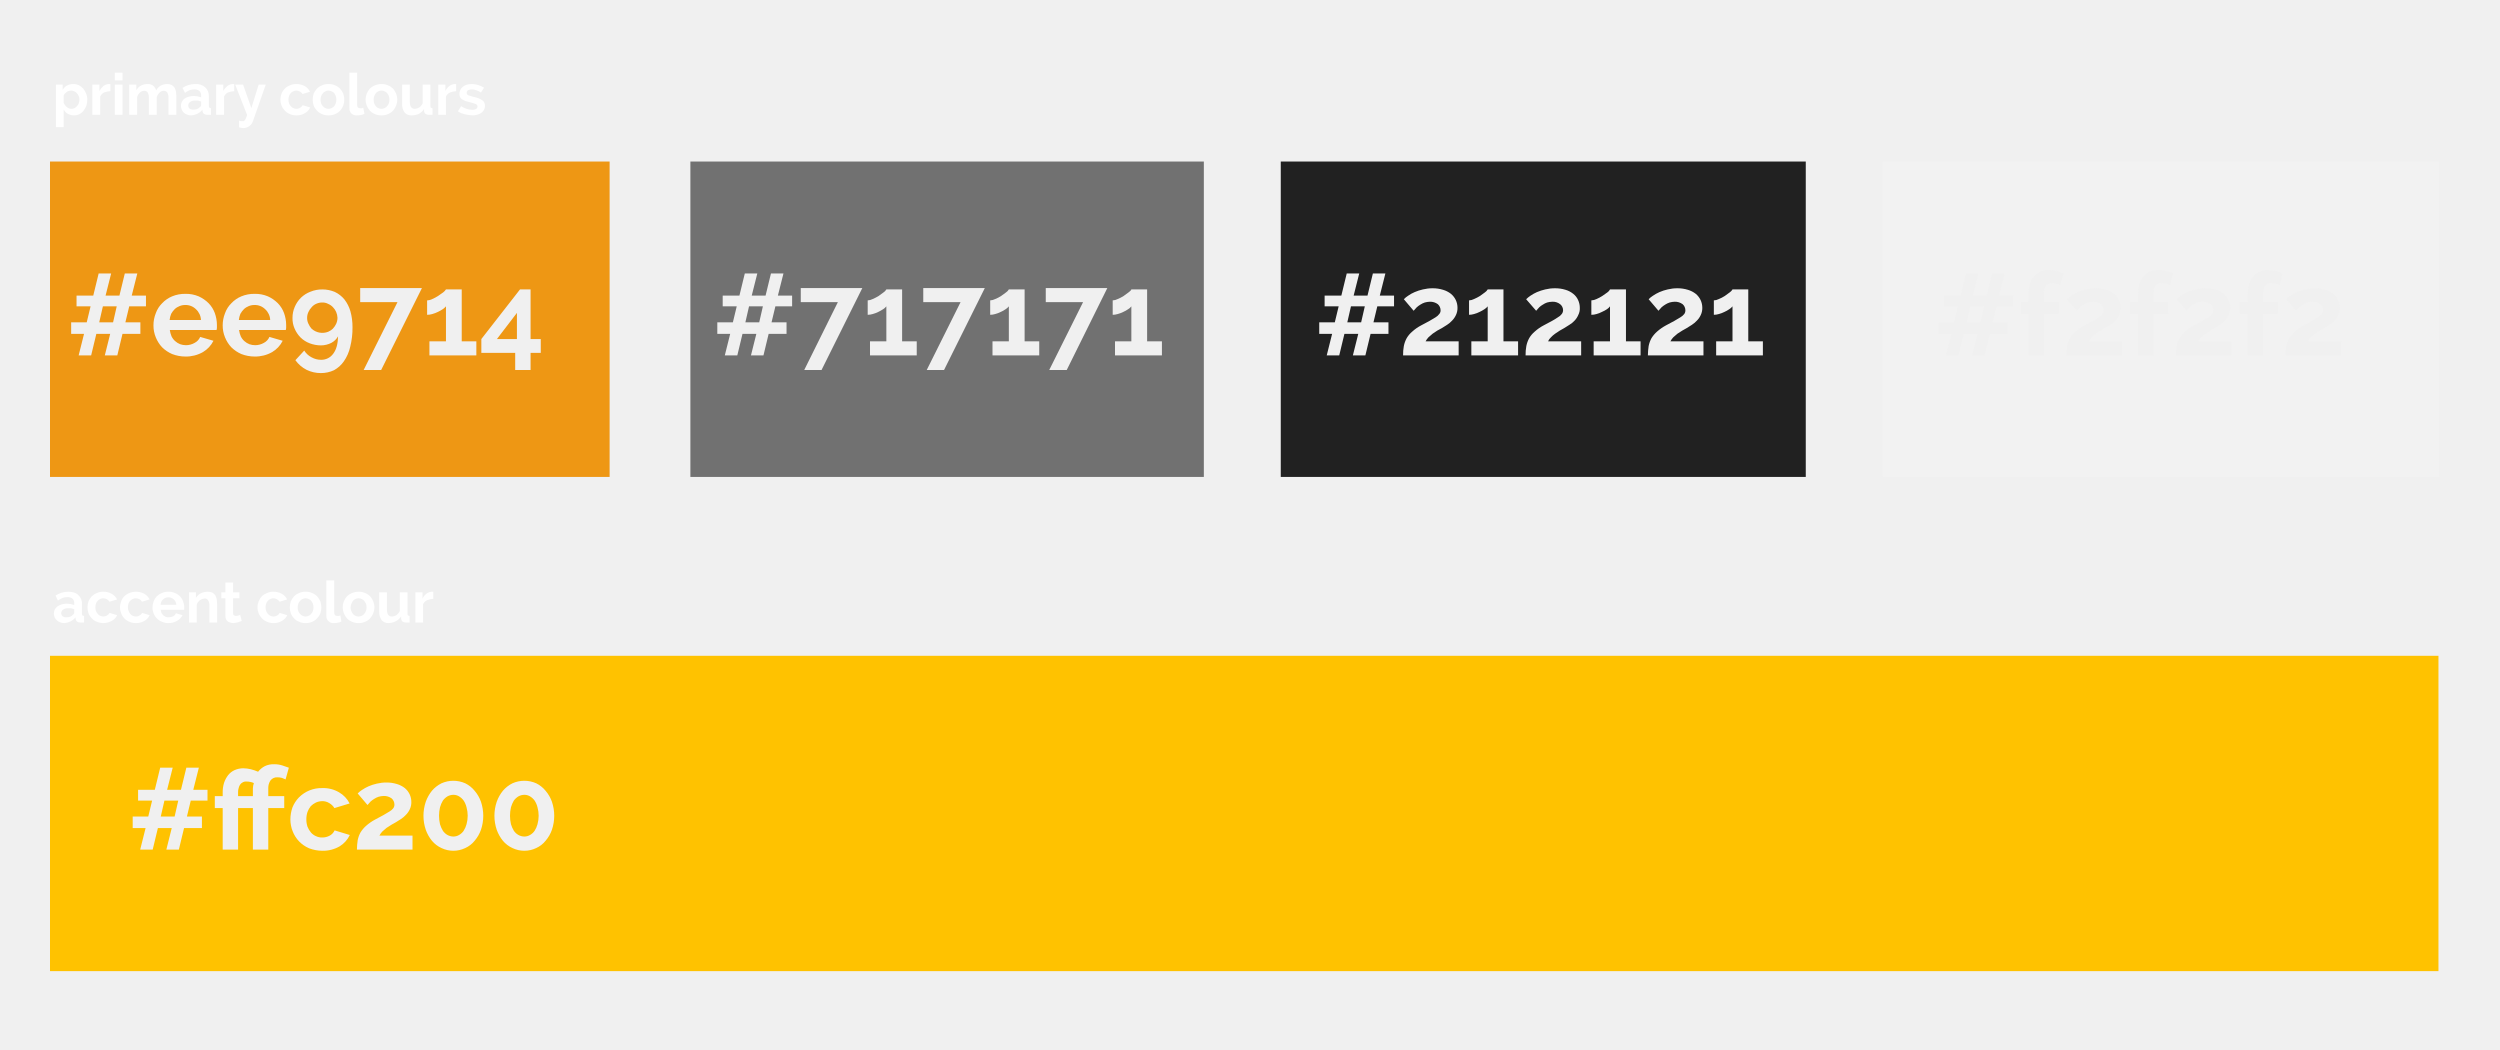
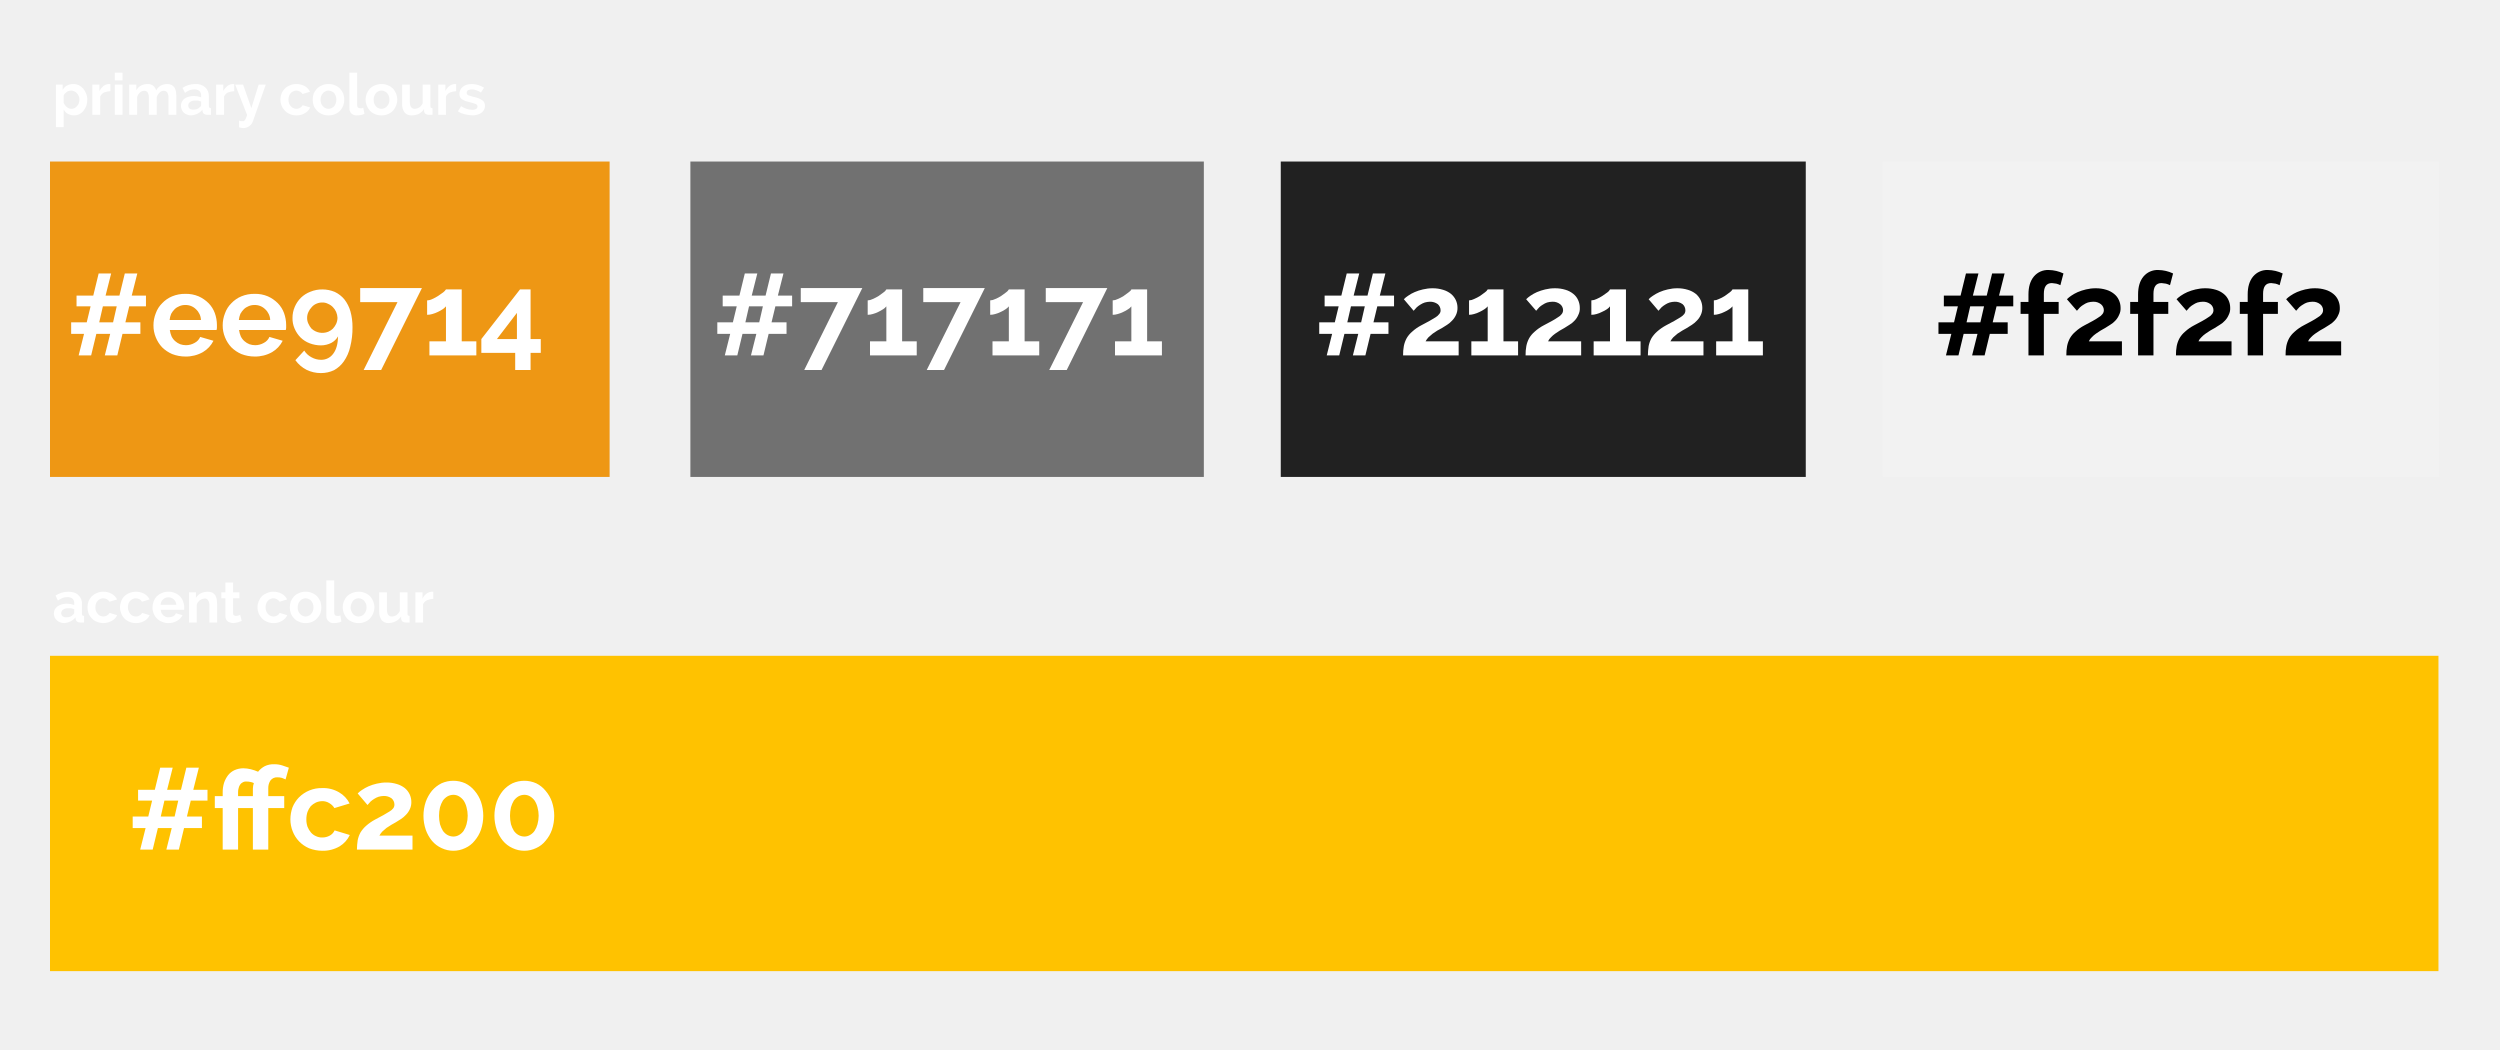
<svg xmlns="http://www.w3.org/2000/svg" id="Layer_1" data-name="Layer 1" width="1300" height="546" viewBox="0 0 1300 546">
+   <rect x="42" y="363" width="292" height="106" fill="#fff" />
+   <rect x="368" y="119" width="249" height="106" fill="#fff" />
+   <rect x="678" y="119" width="249" height="106" fill="#fff" />
+   <rect x="994" y="119" width="249" height="106" />
+   <rect x="36" y="119" width="258" height="106" fill="#fff" />
  <path d="M38.5,60a6.6,6.6,0,0,1-3.2-.8,5.4,5.4,0,0,1-2.2-2.3v9.2h-4V44h3.5v2.7a5.8,5.8,0,0,1,2.2-2.2,6.9,6.9,0,0,1,3.2-.8,7.3,7.3,0,0,1,3,.6,8,8,0,0,1,2.3,1.8,9.3,9.3,0,0,1,1.5,2.6,7.8,7.8,0,0,1,.6,3.1,11.3,11.3,0,0,1-.5,3.2,9.3,9.3,0,0,1-1.5,2.6,6.5,6.5,0,0,1-2.2,1.8A6,6,0,0,1,38.5,60Zm-1.3-3.4a4.2,4.2,0,0,0,1.6-.4,3.5,3.5,0,0,0,1.3-1.1,3.8,3.8,0,0,0,.9-1.5,5.7,5.7,0,0,0,.3-1.8,4.1,4.1,0,0,0-.4-1.9,4.2,4.2,0,0,0-.9-1.4,2.8,2.8,0,0,0-1.4-1,3.3,3.3,0,0,0-1.7-.4l-1.2.2a3,3,0,0,0-1.1.6l-.9.8a2.4,2.4,0,0,0-.6,1.1v3.6a5.5,5.5,0,0,0,1.7,2.3A3.6,3.6,0,0,0,37.2,56.6Z" fill="#fff" />
  <path d="M57.4,47.4a11.4,11.4,0,0,0-3.3.7,4.5,4.5,0,0,0-2,2.1v9.5H48V44h3.7v3.3a9.2,9.2,0,0,1,2.1-2.6,5,5,0,0,1,2.8-1h.8Z" fill="#fff" />
  <path d="M59.7,41.8v-4h4v4Zm0,17.9V44h4V59.7Z" fill="#fff" />
  <path d="M91.7,59.7H87.6V50.9a5.1,5.1,0,0,0-.6-2.8,2.3,2.3,0,0,0-1.8-.9,3.3,3.3,0,0,0-2.2.9,6.1,6.1,0,0,0-1.5,2.4v9.2H77.4V50.9a5.1,5.1,0,0,0-.6-2.8,2,2,0,0,0-1.8-.9,3.3,3.3,0,0,0-2.2.9,4.9,4.9,0,0,0-1.5,2.4v9.2H67.2V44h3.7v2.9a6.2,6.2,0,0,1,2.4-2.4,7.4,7.4,0,0,1,3.4-.8,4.3,4.3,0,0,1,3.1,1A4.9,4.9,0,0,1,81.2,47a6.4,6.4,0,0,1,2.4-2.5,7.4,7.4,0,0,1,3.4-.8,5.2,5.2,0,0,1,2.3.5,6.7,6.7,0,0,1,1.5,1.4,11.8,11.8,0,0,1,.7,2,17.9,17.9,0,0,1,.2,2.3Z" fill="#fff" />
  <path d="M99.4,60a5.2,5.2,0,0,1-2.1-.4,4.8,4.8,0,0,1-1.7-1A4.2,4.2,0,0,1,94.5,57a4.5,4.5,0,0,1-.4-2,4.1,4.1,0,0,1,.5-2.1,4.8,4.8,0,0,1,1.3-1.6,9,9,0,0,1,2.2-1,11,11,0,0,1,2.7-.4l2,.2,1.8.5v-.9a3.2,3.2,0,0,0-.9-2.4,4,4,0,0,0-2.6-.8,6.9,6.9,0,0,0-2.5.4,10,10,0,0,0-2.4,1.4l-1.3-2.6a11.9,11.9,0,0,1,6.6-2,7.1,7.1,0,0,1,5.2,1.7,5.9,5.9,0,0,1,1.9,4.8v4.9a1.2,1.2,0,0,0,.3.9l.8.3v3.4h-1.9a3,3,0,0,1-1.8-.5,2.3,2.3,0,0,1-.7-1.4v-.8a7.5,7.5,0,0,1-2.6,2.1A8.3,8.3,0,0,1,99.4,60Zm1.2-3a6.3,6.3,0,0,0,1.9-.3,3.9,3.9,0,0,0,1.4-1,1.3,1.3,0,0,0,.7-1.1V52.8l-1.6-.5h-1.6a3.9,3.9,0,0,0-2.5.7,2.1,2.1,0,0,0-1,1.8,2.2,2.2,0,0,0,.7,1.7A3.4,3.4,0,0,0,100.6,57Z" fill="#fff" />
  <path d="M121.8,47.4a11.4,11.4,0,0,0-3.3.7,4.5,4.5,0,0,0-2,2.1v9.5h-4.1V44h3.7v3.3a8,8,0,0,1,2.2-2.6,4.5,4.5,0,0,1,2.7-1h.8Z" fill="#fff" />
  <path d="M124.3,62.7l1,.3h1.4l.6-.5.6-1a16.2,16.2,0,0,0,.6-1.7L122.3,44h4.1l4.3,12.2L134.5,44h3.7l-6.6,18.8a5.3,5.3,0,0,1-5.2,3.8,7.8,7.8,0,0,1-2.1-.4Z" fill="#fff" />
  <path d="M145.8,51.8a8.1,8.1,0,0,1,.6-3.1,7.3,7.3,0,0,1,1.7-2.6,6.9,6.9,0,0,1,2.6-1.7,7.4,7.4,0,0,1,3.4-.7,8.7,8.7,0,0,1,4.4,1.1,6.9,6.9,0,0,1,2.7,2.9l-3.9,1.2a2.9,2.9,0,0,0-1.4-1.3,3.5,3.5,0,0,0-1.8-.5,2.9,2.9,0,0,0-1.6.4,3,3,0,0,0-1.3.9,3.8,3.8,0,0,0-.9,1.5,5.8,5.8,0,0,0-.3,1.9,5.4,5.4,0,0,0,.3,1.9,3.8,3.8,0,0,0,.9,1.5,3.1,3.1,0,0,0,1.3,1,4.2,4.2,0,0,0,1.6.4,3.6,3.6,0,0,0,2-.6,3.3,3.3,0,0,0,1.3-1.3l3.9,1.2a6.3,6.3,0,0,1-2.7,2.9,7.9,7.9,0,0,1-4.5,1.2,7.7,7.7,0,0,1-3.4-.7,6.8,6.8,0,0,1-2.6-1.8,7.8,7.8,0,0,1-1.7-2.6A8.1,8.1,0,0,1,145.8,51.8Z" fill="#fff" />
  <path d="M170.8,60a7.4,7.4,0,0,1-3.4-.7,6.8,6.8,0,0,1-2.6-1.8,7.8,7.8,0,0,1-1.7-2.6,9.9,9.9,0,0,1-.5-3,11.3,11.3,0,0,1,.5-3.2,10.6,10.6,0,0,1,1.7-2.6,7.8,7.8,0,0,1,2.6-1.7,7.4,7.4,0,0,1,3.4-.7,7.8,7.8,0,0,1,3.5.7,7.4,7.4,0,0,1,2.5,1.7,8.3,8.3,0,0,1,1.7,2.6,8.6,8.6,0,0,1,.5,3.2,7.9,7.9,0,0,1-2.1,5.6,6.8,6.8,0,0,1-2.6,1.8A7.8,7.8,0,0,1,170.8,60Zm-4.1-8.1a5.8,5.8,0,0,0,.3,1.9,4.2,4.2,0,0,0,.9,1.4,3.1,3.1,0,0,0,1.3,1,3.4,3.4,0,0,0,3.2,0,3.3,3.3,0,0,0,1.4-1,5.3,5.3,0,0,0,.8-1.5,5.4,5.4,0,0,0,.3-1.9,5.8,5.8,0,0,0-.3-1.9,10.9,10.9,0,0,0-.8-1.5,4.2,4.2,0,0,0-1.4-.9,3.4,3.4,0,0,0-3.2,0,3.1,3.1,0,0,0-1.3,1A3.8,3.8,0,0,0,167,50,5.4,5.4,0,0,0,166.7,51.9Z" fill="#fff" />
  <path d="M181.7,37.8h4V54.5c0,1.2.5,1.8,1.6,1.8h.8l.8-.3.6,3.2a6,6,0,0,1-1.9.6,7.5,7.5,0,0,1-2,.2,3.9,3.9,0,0,1-2.9-1,3.7,3.7,0,0,1-1-2.8Z" fill="#fff" />
  <path d="M198.4,60a7.8,7.8,0,0,1-3.5-.7,6.8,6.8,0,0,1-2.6-1.8,8.7,8.7,0,0,1-2.2-5.6,8.7,8.7,0,0,1,.6-3.2,10.1,10.1,0,0,1,1.6-2.6,8.8,8.8,0,0,1,6.1-2.4,7.7,7.7,0,0,1,3.4.7,7.8,7.8,0,0,1,2.6,1.7,10.1,10.1,0,0,1,1.6,2.6,8.7,8.7,0,0,1,.6,3.2,8.7,8.7,0,0,1-2.2,5.6,6.8,6.8,0,0,1-2.6,1.8A7.7,7.7,0,0,1,198.4,60Zm-4.1-8.1a5.8,5.8,0,0,0,.3,1.9,6.4,6.4,0,0,0,.8,1.4,3.1,3.1,0,0,0,1.3,1,3.6,3.6,0,0,0,3.3,0,3.1,3.1,0,0,0,1.3-1,3.8,3.8,0,0,0,.9-1.5,5.4,5.4,0,0,0,.3-1.9,5.8,5.8,0,0,0-.3-1.9,6,6,0,0,0-.9-1.5,3.8,3.8,0,0,0-1.3-.9,3.2,3.2,0,0,0-1.6-.4,3.3,3.3,0,0,0-1.7.4,3.1,3.1,0,0,0-1.3,1,5.3,5.3,0,0,0-.8,1.5A5.4,5.4,0,0,0,194.3,51.9Z" fill="#fff" />
  <path d="M214,60a4.4,4.4,0,0,1-3.7-1.6,7.4,7.4,0,0,1-1.2-4.6V44h4v8.9c0,2.5.9,3.7,2.6,3.7a4.8,4.8,0,0,0,2.3-.7,5.8,5.8,0,0,0,1.8-2.2V44h4V55.1a2,2,0,0,0,.2.9l.9.3v3.4h-2a3.1,3.1,0,0,1-1.7-.5,2.1,2.1,0,0,1-.7-1.4V56.7a7.2,7.2,0,0,1-2.7,2.5A8.7,8.7,0,0,1,214,60Z" fill="#fff" />
  <path d="M237.2,47.4a10.1,10.1,0,0,0-3.2.7,4.3,4.3,0,0,0-2.1,2.1v9.5h-4V44h3.7v3.3a6.7,6.7,0,0,1,2.1-2.6,5,5,0,0,1,2.7-1h.8Z" fill="#fff" />
  <path d="M245.6,60l-1.9-.2-2.1-.4-1.9-.6-1.6-.9,1.7-2.7a10.5,10.5,0,0,0,5.8,1.9,3.4,3.4,0,0,0,1.9-.4,1.6,1.6,0,0,0,.8-1.3,1.4,1.4,0,0,0-.9-1.3,20.9,20.9,0,0,0-2.9-.9l-2.6-.7-1.7-.9a2.8,2.8,0,0,1-1-1.2,3.3,3.3,0,0,1-.3-1.5,4.7,4.7,0,0,1,1.8-3.8,7,7,0,0,1,2.1-1.1,10.9,10.9,0,0,1,5.8.2,12.3,12.3,0,0,1,3.1,1.4l-1.6,2.5a9.3,9.3,0,0,0-2.5-1.2,6.7,6.7,0,0,0-2.4-.4,4.8,4.8,0,0,0-1.8.4,1.5,1.5,0,0,0-.7,1.4,1.3,1.3,0,0,0,.7,1.2l2.5.8a17.1,17.1,0,0,1,2.9.8,8.5,8.5,0,0,1,1.9,1,2.5,2.5,0,0,1,1.1,1.2,4.3,4.3,0,0,1,.4,1.7,4.6,4.6,0,0,1-.5,2.1,4.7,4.7,0,0,1-1.3,1.5,5.1,5.1,0,0,1-2.1,1A7.7,7.7,0,0,1,245.6,60Z" fill="#fff" />
  <path d="M33.4,324a4.6,4.6,0,0,1-2.1-.4,4,4,0,0,1-1.7-1,6.1,6.1,0,0,1-1.2-1.6,6.5,6.5,0,0,1-.4-2,5.4,5.4,0,0,1,.5-2.1,7,7,0,0,1,1.4-1.6,10.2,10.2,0,0,1,2.1-1,11,11,0,0,1,2.7-.4l2.1.2,1.8.5v-.9a3.2,3.2,0,0,0-.9-2.4,4,4,0,0,0-2.6-.8,6.9,6.9,0,0,0-2.5.4,12.8,12.8,0,0,0-2.5,1.4l-1.2-2.6a11.8,11.8,0,0,1,6.5-2c2.3,0,4.1.5,5.3,1.7a5.9,5.9,0,0,1,1.9,4.8v4.9a2,2,0,0,0,.2.9l.9.3v3.4h-2a2.9,2.9,0,0,1-1.7-.5,2.3,2.3,0,0,1-.7-1.4v-.8a7.5,7.5,0,0,1-2.6,2.1A8.8,8.8,0,0,1,33.4,324Zm1.1-3a6.4,6.4,0,0,0,2-.3,3.9,3.9,0,0,0,1.4-1,1.5,1.5,0,0,0,.7-1.1v-1.8l-1.6-.5H35.4a4.2,4.2,0,0,0-2.6.7,2.4,2.4,0,0,0-1,1.8,2.3,2.3,0,0,0,.8,1.7A3.1,3.1,0,0,0,34.5,321Z" fill="#fff" />
  <path d="M45.5,315.8a10.6,10.6,0,0,1,.5-3.1,9,9,0,0,1,1.7-2.6,7.8,7.8,0,0,1,2.6-1.7,7.7,7.7,0,0,1,3.4-.7,8.4,8.4,0,0,1,4.4,1.1,7.1,7.1,0,0,1,2.8,2.9l-4,1.2a3.3,3.3,0,0,0-1.3-1.3,4.1,4.1,0,0,0-1.9-.5,2.9,2.9,0,0,0-1.6.4,3.8,3.8,0,0,0-1.3.9,3.8,3.8,0,0,0-.9,1.5,5.8,5.8,0,0,0-.3,1.9,4.8,4.8,0,0,0,1.2,3.4,3.1,3.1,0,0,0,1.3,1,4.7,4.7,0,0,0,1.6.4,3.6,3.6,0,0,0,2-.6,3.3,3.3,0,0,0,1.3-1.3l3.9,1.2a5.8,5.8,0,0,1-2.7,2.9,8.9,8.9,0,0,1-7.9.5,6.8,6.8,0,0,1-2.6-1.8,7.8,7.8,0,0,1-1.7-2.6A10.6,10.6,0,0,1,45.5,315.8Z" fill="#fff" />
  <path d="M62.4,315.8a8.1,8.1,0,0,1,.6-3.1,7.1,7.1,0,0,1,1.6-2.6,8.8,8.8,0,0,1,6.1-2.4,9,9,0,0,1,4.4,1.1,6.9,6.9,0,0,1,2.7,2.9l-4,1.2a2.7,2.7,0,0,0-1.3-1.3,4.1,4.1,0,0,0-1.9-.5,3.2,3.2,0,0,0-1.6.4,3.8,3.8,0,0,0-1.3.9,3.8,3.8,0,0,0-.9,1.5,5.8,5.8,0,0,0-.3,1.9,3.8,3.8,0,0,0,.4,1.9,5.3,5.3,0,0,0,.8,1.5,3.1,3.1,0,0,0,1.3,1,4.7,4.7,0,0,0,1.6.4,3.4,3.4,0,0,0,2-.6,2.7,2.7,0,0,0,1.3-1.3l3.9,1.2a6.1,6.1,0,0,1-2.6,2.9,8.4,8.4,0,0,1-4.5,1.2,8.1,8.1,0,0,1-3.5-.7,7.6,7.6,0,0,1-4.2-4.4A8.1,8.1,0,0,1,62.4,315.8Z" fill="#fff" />
  <path d="M87.6,324a7.4,7.4,0,0,1-3.4-.7,6.9,6.9,0,0,1-2.6-1.7,7.3,7.3,0,0,1-1.7-2.6,8.1,8.1,0,0,1-.6-3.1,8.7,8.7,0,0,1,.6-3.2,8,8,0,0,1,1.6-2.6,7.8,7.8,0,0,1,2.6-1.7,8.1,8.1,0,0,1,3.5-.7,7.4,7.4,0,0,1,3.4.7,6.9,6.9,0,0,1,2.6,1.7,7.1,7.1,0,0,1,1.6,2.6,8.1,8.1,0,0,1,.6,3.1v.7c0,.3,0,.5-.1.6H83.6a4.7,4.7,0,0,0,.4,1.7,12.5,12.5,0,0,0,.9,1.2l1.3.8a3.9,3.9,0,0,0,1.5.2,5.9,5.9,0,0,0,2.3-.5,3.3,3.3,0,0,0,1.5-1.6l3.4,1a6.5,6.5,0,0,1-2.8,2.9A8.2,8.2,0,0,1,87.6,324Zm4.1-9.5a4.3,4.3,0,0,0-1.3-2.8,4.3,4.3,0,0,0-2.8-1.1,3.8,3.8,0,0,0-2.8,1.1,2.7,2.7,0,0,0-.9,1.2,4.2,4.2,0,0,0-.4,1.6Z" fill="#fff" />
  <path d="M112.9,323.7h-4v-8.8a5,5,0,0,0-.7-2.8,2.1,2.1,0,0,0-1.8-.9l-1.3.3-1.2.6-1,1.1a3.1,3.1,0,0,0-.6,1.3v9.2h-4V308h3.6v2.9a6.4,6.4,0,0,1,2.5-2.4,9.1,9.1,0,0,1,3.7-.8,5.4,5.4,0,0,1,2.4.5,6.7,6.7,0,0,1,1.5,1.4,11.8,11.8,0,0,1,.7,2,17.9,17.9,0,0,1,.2,2.3Z" fill="#fff" />
  <path d="M125.7,322.9l-2,.7a10.1,10.1,0,0,1-2.5.4,4,4,0,0,1-1.5-.3,2.6,2.6,0,0,1-1.3-.6,2.7,2.7,0,0,1-.9-1.2,4.8,4.8,0,0,1-.3-1.8v-9h-2.1V308h2.1v-5.1h4V308h3.3v3.1h-3.3v7.6c0,.6.1,1,.4,1.2a2.1,2.1,0,0,0,1.1.4l1.2-.2,1-.4Z" fill="#fff" />
  <path d="M133.9,315.8a8.1,8.1,0,0,1,.6-3.1,8.7,8.7,0,0,1,1.6-2.6,8.3,8.3,0,0,1,2.7-1.7,7.4,7.4,0,0,1,3.4-.7,8.7,8.7,0,0,1,4.4,1.1,6.9,6.9,0,0,1,2.7,2.9l-3.9,1.2a4,4,0,0,0-3.2-1.8,2.9,2.9,0,0,0-1.6.4,3,3,0,0,0-1.3.9,3.8,3.8,0,0,0-.9,1.5,5.8,5.8,0,0,0-.3,1.9,5.4,5.4,0,0,0,.3,1.9,3.8,3.8,0,0,0,.9,1.5,3.1,3.1,0,0,0,1.3,1,4.2,4.2,0,0,0,1.6.4,3.6,3.6,0,0,0,2-.6,2.5,2.5,0,0,0,1.2-1.3l4,1.2a6.9,6.9,0,0,1-2.7,2.9,7.9,7.9,0,0,1-4.5,1.2,7.7,7.7,0,0,1-3.4-.7,6.8,6.8,0,0,1-2.6-1.8,7.8,7.8,0,0,1-1.7-2.6A8.1,8.1,0,0,1,133.9,315.8Z" fill="#fff" />
  <path d="M158.9,324a7.4,7.4,0,0,1-3.4-.7,6.1,6.1,0,0,1-2.6-1.8,7.8,7.8,0,0,1-1.7-2.6,9.9,9.9,0,0,1-.5-3,11.3,11.3,0,0,1,.5-3.2,10.6,10.6,0,0,1,1.7-2.6,6.9,6.9,0,0,1,2.6-1.7,7.4,7.4,0,0,1,3.4-.7,8.1,8.1,0,0,1,3.5.7,7.4,7.4,0,0,1,2.5,1.7,10.6,10.6,0,0,1,1.7,2.6,11.3,11.3,0,0,1,.5,3.2,9.9,9.9,0,0,1-.5,3,7.8,7.8,0,0,1-1.7,2.6,6.4,6.4,0,0,1-2.5,1.8A8.1,8.1,0,0,1,158.9,324Zm-4.1-8.1a5.8,5.8,0,0,0,.3,1.9,4.2,4.2,0,0,0,.9,1.4,3.1,3.1,0,0,0,1.3,1,3.4,3.4,0,0,0,3.2,0,2.6,2.6,0,0,0,1.3-1,3.8,3.8,0,0,0,.9-1.5,5.4,5.4,0,0,0,.3-1.9,5.8,5.8,0,0,0-.3-1.9,6,6,0,0,0-.9-1.5,3,3,0,0,0-1.3-.9,3.4,3.4,0,0,0-3.2,0,3.1,3.1,0,0,0-1.3,1,3.8,3.8,0,0,0-.9,1.5A5.4,5.4,0,0,0,154.8,315.9Z" fill="#fff" />
  <path d="M169.7,301.8h4.1v16.7c0,1.2.5,1.8,1.6,1.8h.8l.8-.3.5,3.2a4.8,4.8,0,0,1-1.8.6,7.5,7.5,0,0,1-2,.2,3.6,3.6,0,0,1-4-3.8Z" fill="#fff" />
  <path d="M186.5,324a7.8,7.8,0,0,1-3.5-.7,6.8,6.8,0,0,1-2.6-1.8,8.7,8.7,0,0,1-2.2-5.6,8.7,8.7,0,0,1,.6-3.2,10.1,10.1,0,0,1,1.6-2.6,8.8,8.8,0,0,1,6.1-2.4,7.7,7.7,0,0,1,3.4.7,7.8,7.8,0,0,1,2.6,1.7,10.1,10.1,0,0,1,1.6,2.6,8.7,8.7,0,0,1,.6,3.2,8.7,8.7,0,0,1-2.2,5.6,6.8,6.8,0,0,1-2.6,1.8A7.7,7.7,0,0,1,186.5,324Zm-4.2-8.1a5.8,5.8,0,0,0,.4,1.9,6.4,6.4,0,0,0,.8,1.4,3.1,3.1,0,0,0,1.3,1,3.6,3.6,0,0,0,3.3,0,3.1,3.1,0,0,0,1.3-1,4.8,4.8,0,0,0,1.2-3.4,5.8,5.8,0,0,0-.3-1.9,11.9,11.9,0,0,0-.9-1.5,3.8,3.8,0,0,0-1.3-.9,3.2,3.2,0,0,0-1.6-.4,3.3,3.3,0,0,0-1.7.4,3.1,3.1,0,0,0-1.3,1,6.5,6.5,0,0,0-1.2,3.4Z" fill="#fff" />
  <path d="M202.1,324a4.4,4.4,0,0,1-3.7-1.6,7.4,7.4,0,0,1-1.2-4.6V308h4v8.9c0,2.5.9,3.7,2.6,3.7a4.8,4.8,0,0,0,2.3-.7,5.8,5.8,0,0,0,1.8-2.2V308h4v11.1a2,2,0,0,0,.2.9l.9.3v3.4h-2a2.9,2.9,0,0,1-1.7-.5,2.1,2.1,0,0,1-.7-1.4v-1.3a7.2,7.2,0,0,1-2.7,2.5A8.7,8.7,0,0,1,202.1,324Z" fill="#fff" />
  <path d="M225.3,311.4a10.1,10.1,0,0,0-3.2.7,4.3,4.3,0,0,0-2.1,2.1v9.5h-4V308h3.7v3.3a6.7,6.7,0,0,1,2.1-2.6,5,5,0,0,1,2.7-1h.8Z" fill="#fff" />
  <path d="M132.3,158.6a7.3,7.3,0,0,0-3,.6,7.2,7.2,0,0,0-2.5,1.6,10.8,10.8,0,0,0-1.8,2.4,11.6,11.6,0,0,0-.8,3.2h16.3a8,8,0,0,0-2.6-5.6A7.6,7.6,0,0,0,132.3,158.6Z" fill="#ee9714" />
  <path d="M173.1,159.7a7.4,7.4,0,0,0-2.5-1.7,6,6,0,0,0-3-.7,7.3,7.3,0,0,0-3,.6,6.4,6.4,0,0,0-2.5,1.8,8.5,8.5,0,0,0-1.7,2.5,7,7,0,0,0-.7,3.1,6.7,6.7,0,0,0,.7,3.1,9.6,9.6,0,0,0,1.6,2.5,8.3,8.3,0,0,0,8.7,1.6,7.8,7.8,0,0,0,2.4-1.6,10.1,10.1,0,0,0,1.7-2.5,8.2,8.2,0,0,0,.7-3.1,8.7,8.7,0,0,0-.7-3.1A8.5,8.5,0,0,0,173.1,159.7Z" fill="#ee9714" />
  <polygon points="51.6 167.6 58.8 167.6 60.7 159.3 53.5 159.3 51.6 167.6" fill="#ee9714" />
  <path d="M96.3,158.6a7.3,7.3,0,0,0-3,.6,7.2,7.2,0,0,0-2.5,1.6,10.8,10.8,0,0,0-1.8,2.4,11.6,11.6,0,0,0-.8,3.2h16.3a8,8,0,0,0-2.6-5.6A7.6,7.6,0,0,0,96.3,158.6Z" fill="#ee9714" />
  <polygon points="268.8 176.3 268.8 162.7 258.4 176.3 268.8 176.3" fill="#ee9714" />
  <path d="M26,84V248H317V84Zm49.9,75.3H67.2l-2,8.3H73v6H63.7L61,184.8H54.5l2.8-11.2H50.1l-2.7,11.2H40.9l2.8-11.2H37v-6h8.1l2-8.3H39.8v-5.6h8.7l2.8-11.5h6.5l-2.9,11.5h7.2l2.8-11.5h6.5l-2.9,11.5h7.4Zm36.9,11.1a3.7,3.7,0,0,1-.2,1.2H88.3a13.1,13.1,0,0,0,.9,3.3,7.9,7.9,0,0,0,1.9,2.5,8.7,8.7,0,0,0,2.6,1.6,9.4,9.4,0,0,0,3,.5,8.9,8.9,0,0,0,4.5-1.2,6.2,6.2,0,0,0,2.9-3.1l6.9,2a14.1,14.1,0,0,1-5.5,5.9,17.8,17.8,0,0,1-9.1,2.3,19.3,19.3,0,0,1-6.9-1.3,17,17,0,0,1-5.2-3.5,16.5,16.5,0,0,1-3.3-5.2,15.9,15.9,0,0,1-1.2-6.2,16.8,16.8,0,0,1,1.2-6.3,13.6,13.6,0,0,1,3.3-5.2,15.1,15.1,0,0,1,5.2-3.6,17.3,17.3,0,0,1,6.9-1.3,16.7,16.7,0,0,1,6.9,1.3,17.3,17.3,0,0,1,5.2,3.6,14.2,14.2,0,0,1,3.2,5.1,18.3,18.3,0,0,1,1.1,6.1Zm36,0a3.7,3.7,0,0,1-.2,1.2H124.3a13.1,13.1,0,0,0,.9,3.3,7.9,7.9,0,0,0,1.9,2.5,8.7,8.7,0,0,0,2.6,1.6,9.4,9.4,0,0,0,3,.5,8.9,8.9,0,0,0,4.5-1.2,6.2,6.2,0,0,0,2.9-3.1l6.9,2a14.1,14.1,0,0,1-5.5,5.9,17.8,17.8,0,0,1-9.1,2.3,19.3,19.3,0,0,1-6.9-1.3,17,17,0,0,1-5.2-3.5,16.5,16.5,0,0,1-3.3-5.2,15.9,15.9,0,0,1-1.2-6.2,16.8,16.8,0,0,1,1.2-6.3,13.6,13.6,0,0,1,3.3-5.2,15.1,15.1,0,0,1,5.2-3.6,17.3,17.3,0,0,1,6.9-1.3,16.7,16.7,0,0,1,6.9,1.3,17.3,17.3,0,0,1,5.2,3.6,14.2,14.2,0,0,1,3.2,5.1,18.3,18.3,0,0,1,1.1,6.1Zm33.3,10a21.4,21.4,0,0,1-3.3,7.5,14.9,14.9,0,0,1-5.1,4.6,15.8,15.8,0,0,1-6.9,1.5,16.8,16.8,0,0,1-7.4-1.7,16.3,16.3,0,0,1-5.8-5l4.6-5a9.8,9.8,0,0,0,3.8,3.5,10.2,10.2,0,0,0,4.9,1.3,7.6,7.6,0,0,0,6.4-3.2c1.6-2.1,2.4-5.1,2.5-9a8.8,8.8,0,0,1-3.5,3.4,12,12,0,0,1-5.4,1.3,16.3,16.3,0,0,1-5.9-1.1,13.5,13.5,0,0,1-4.7-3,14.9,14.9,0,0,1-3.1-4.6,13,13,0,0,1-1.1-5.6,14.3,14.3,0,0,1,1.2-5.8,15.1,15.1,0,0,1,3.2-4.7,14.6,14.6,0,0,1,4.9-3.1,15.9,15.9,0,0,1,6.2-1.2,16.7,16.7,0,0,1,6.5,1.3,14.5,14.5,0,0,1,5,3.9,18.5,18.5,0,0,1,3.1,6.1,29.8,29.8,0,0,1,1.1,8.3A39.9,39.9,0,0,1,182.1,180.4Zm16.1,12h-9.1l17.6-35.3H187.3v-7.3h32.1Zm49.5-7.6H223.3v-7.3h8.6V159.3a8.6,8.6,0,0,1-1.7,1.5,20.1,20.1,0,0,1-2.5,1.4,17.2,17.2,0,0,1-2.9,1.1,9.3,9.3,0,0,1-2.7.4v-7.5a6.3,6.3,0,0,0,2.7-.7,21.9,21.9,0,0,0,3-1.6l2.7-1.9a6,6,0,0,0,1.4-1.5h8.2v27h7.6Zm33.5-1.3h-5.3v8.9h-8v-8.9H250.3v-7.2l20.1-25.8h5.5v25.8h5.3Z" fill="#ee9714" />
  <path d="M128.1,406.4a3.1,3.1,0,0,0-2,.5,3,3,0,0,0-1.3,1.2,5.1,5.1,0,0,0-.7,1.7,6.9,6.9,0,0,0-.3,2V414h7.7v-3.9c0-.3.1-.7.1-1.1s.1-.7.2-1a3.1,3.1,0,0,0,.2-.8,6,6,0,0,0-1.9-.6A7.5,7.5,0,0,0,128.1,406.4Z" fill="#ffc200" />
  <path d="M241.1,416.3a8.3,8.3,0,0,0-2.4-2.2,5.7,5.7,0,0,0-2.9-.8,6.5,6.5,0,0,0-3.1.8,8.3,8.3,0,0,0-2.4,2.2,14.2,14.2,0,0,0-1.5,3.5,19.6,19.6,0,0,0,0,8.8,15.2,15.2,0,0,0,1.5,3.4,7.1,7.1,0,0,0,2.4,2.2,6.5,6.5,0,0,0,3.1.8,5.7,5.7,0,0,0,2.9-.8,7.1,7.1,0,0,0,2.4-2.2,11.7,11.7,0,0,0,1.5-3.4,16.4,16.4,0,0,0,0-8.8A11.2,11.2,0,0,0,241.1,416.3Z" fill="#ffc200" />
  <path d="M278,416.3a8.3,8.3,0,0,0-2.4-2.2,5.7,5.7,0,0,0-2.9-.8,6.5,6.5,0,0,0-3.1.8,8.3,8.3,0,0,0-2.4,2.2,14.2,14.2,0,0,0-1.5,3.5,19.6,19.6,0,0,0,0,8.8,15.2,15.2,0,0,0,1.5,3.4,7.1,7.1,0,0,0,2.4,2.2,6.5,6.5,0,0,0,3.1.8,5.7,5.7,0,0,0,2.9-.8A7.1,7.1,0,0,0,278,432a11.7,11.7,0,0,0,1.5-3.4,16.4,16.4,0,0,0,0-8.8A11.2,11.2,0,0,0,278,416.3Z" fill="#ffc200" />
  <polygon points="83.6 424.6 90.8 424.6 92.7 416.3 85.5 416.3 83.6 424.6" fill="#ffc200" />
  <path d="M26,341V505H1268V341Zm81.9,75.3H99.2l-2,8.3H105v6H95.7L93,441.8H86.5l2.8-11.2H82.1l-2.7,11.2H72.9l2.8-11.2H69v-6h8.1l2-8.3H71.8v-5.6h8.7l2.8-11.5h6.5l-2.9,11.5h7.2l2.8-11.5h6.5l-2.9,11.5h7.4Zm40.6-11-1.9-.8a8.8,8.8,0,0,0-2.4-.3,4.2,4.2,0,0,0-3.6,1.7,7.1,7.1,0,0,0-1.1,3.9V414h8.3v6.2h-8.3v21.6h-8V420.2h-7.7v21.6h-8V420.2h-4.1V414h4.1v-1.9a16.3,16.3,0,0,1,.7-5,13.9,13.9,0,0,1,2.1-4,9.3,9.3,0,0,1,3.3-2.6,11.5,11.5,0,0,1,4.6-1,17.4,17.4,0,0,1,3.9.5,24.3,24.3,0,0,1,3.8,1.3,10.9,10.9,0,0,1,3.5-2.9,10.5,10.5,0,0,1,4.9-1,13.1,13.1,0,0,1,4.1.6l3.5,1.2Zm28.1,34.8a17.2,17.2,0,0,1-9,2.3,19.3,19.3,0,0,1-6.9-1.3,16.1,16.1,0,0,1-5.2-3.6,15.8,15.8,0,0,1-3.3-5.2,16.7,16.7,0,0,1-1.2-6.2,19,19,0,0,1,1.1-6.3,16,16,0,0,1,3.3-5.1,16.5,16.5,0,0,1,12.2-4.9,16.1,16.1,0,0,1,8.7,2.2,13.9,13.9,0,0,1,5.5,5.8l-7.9,2.4a7.5,7.5,0,0,0-2.7-2.6,6.6,6.6,0,0,0-3.7-1,8.3,8.3,0,0,0-3.2.7,10.1,10.1,0,0,0-2.7,1.9,11.1,11.1,0,0,0-1.7,3,12.3,12.3,0,0,0-.6,3.9,11.6,11.6,0,0,0,.6,3.8,10.9,10.9,0,0,0,1.8,3,7,7,0,0,0,2.6,1.9,7.1,7.1,0,0,0,3.2.7,7.9,7.9,0,0,0,4-1,5.8,5.8,0,0,0,2.5-2.7l7.9,2.4A13.7,13.7,0,0,1,176.6,440.1Zm37.9,1.7H185.6a34.7,34.7,0,0,1,.4-4.9,14.4,14.4,0,0,1,1.5-4.1,15.4,15.4,0,0,1,2.9-3.4,24.6,24.6,0,0,1,4.6-3.2l4.3-2.3,3.2-1.9a6.9,6.9,0,0,0,2-1.7,3.2,3.2,0,0,0,.6-2,4.3,4.3,0,0,0-1.4-3.1,6.6,6.6,0,0,0-4.2-1.3,10.9,10.9,0,0,0-2.6.4,9.7,9.7,0,0,0-2.3,1.1,13.3,13.3,0,0,0-1.9,1.4l-1.6,1.8-5.1-6a11.1,11.1,0,0,1,2.2-1.8,21.7,21.7,0,0,1,3.4-1.9,24.1,24.1,0,0,1,4.3-1.4,21,21,0,0,1,5.1-.6,18,18,0,0,1,5.4.8,12.2,12.2,0,0,1,4.1,2.1A9.6,9.6,0,0,1,213,413a9.5,9.5,0,0,1,.9,4.1,8.4,8.4,0,0,1-.8,3.7,10,10,0,0,1-2,2.9,13.2,13.2,0,0,1-2.6,2.2l-2.7,1.7-2.3,1.3-2.5,1.6-2.2,1.9a10.1,10.1,0,0,0-1.5,2.1h17.2Zm35.6-10.3a17.8,17.8,0,0,1-3.3,5.7,13,13,0,0,1-4.9,3.8,14.2,14.2,0,0,1-12.3,0,14.2,14.2,0,0,1-5-3.8,19.6,19.6,0,0,1-3.2-5.7,22.8,22.8,0,0,1,0-14.6,19.6,19.6,0,0,1,3.2-5.7,15.8,15.8,0,0,1,5-3.9,15.2,15.2,0,0,1,12.3,0,14.4,14.4,0,0,1,4.9,3.9,17.8,17.8,0,0,1,3.3,5.7,22.8,22.8,0,0,1,0,14.6Zm36.9,0a17.8,17.8,0,0,1-3.3,5.7,13,13,0,0,1-4.9,3.8,14.2,14.2,0,0,1-12.3,0,14.2,14.2,0,0,1-5-3.8,19.6,19.6,0,0,1-3.2-5.7,22.8,22.8,0,0,1,0-14.6,19.6,19.6,0,0,1,3.2-5.7,15.8,15.8,0,0,1,5-3.9,15.2,15.2,0,0,1,12.3,0,14.4,14.4,0,0,1,4.9,3.9,17.8,17.8,0,0,1,3.3,5.7,22.8,22.8,0,0,1,0,14.6Z" fill="#ffc200" />
  <polygon points="387.6 167.6 394.8 167.6 396.7 159.3 389.5 159.3 387.6 167.6" fill="#717171" />
  <path d="M359,84V248H626V84Zm52.9,75.3h-8.7l-2,8.3H409v6h-9.3L397,184.8h-6.5l2.8-11.2h-7.2l-2.7,11.2h-6.5l2.8-11.2H373v-6h8.1l2-8.3h-7.3v-5.6h8.7l2.8-11.5h6.5l-2.9,11.5h7.2l2.8-11.5h6.5l-2.9,11.5h7.4Zm15.3,33.1h-9l17.5-35.3H416.4v-7.3h32Zm49.5-7.6H452.4v-7.3h8.5V159.3a6.5,6.5,0,0,1-1.7,1.5,20.1,20.1,0,0,1-2.5,1.4,14.5,14.5,0,0,1-2.9,1.1,9.2,9.2,0,0,1-2.6.4v-7.5a6,6,0,0,0,2.6-.7,22.9,22.9,0,0,0,3.1-1.6l2.6-1.9a4.5,4.5,0,0,0,1.4-1.5h8.2v27h7.6Zm14.2,7.6h-9l17.6-35.3H480.1v-7.3h32Zm49.5-7.6H516.1v-7.3h8.5V159.3a6.5,6.5,0,0,1-1.7,1.5,14.8,14.8,0,0,1-2.5,1.4,14.5,14.5,0,0,1-2.9,1.1,9.2,9.2,0,0,1-2.6.4v-7.5a6,6,0,0,0,2.6-.7,18.2,18.2,0,0,0,3.1-1.6l2.6-1.9a4.5,4.5,0,0,0,1.4-1.5h8.2v27h7.6Zm14.3,7.6h-9.1l17.6-35.3H543.8v-7.3h32Zm49.5-7.6H579.8v-7.3h8.5V159.3a5.2,5.2,0,0,1-1.7,1.5,14.8,14.8,0,0,1-2.5,1.4,14.5,14.5,0,0,1-2.9,1.1,8.7,8.7,0,0,1-2.6.4v-7.5a6,6,0,0,0,2.6-.7,18.2,18.2,0,0,0,3.1-1.6l2.6-1.9c.8-.6,1.3-1.1,1.4-1.5h8.2v27h7.7Z" fill="#717171" />
  <polygon points="700.6 167.6 707.8 167.6 709.7 159.3 702.5 159.3 700.6 167.6" fill="#212121" />
  <path d="M666,84V248H939V84Zm58.9,75.3h-8.7l-2,8.3H722v6h-9.3L710,184.8h-6.5l2.8-11.2h-7.2l-2.7,11.2h-6.5l2.8-11.2H686v-6h8.1l2-8.3h-7.3v-5.6h8.7l2.8-11.5h6.5l-2.9,11.5h7.2l2.8-11.5h6.5l-2.9,11.5h7.4Zm33.6,25.5H729.6a24.3,24.3,0,0,1,.4-4.9,14.4,14.4,0,0,1,1.5-4.1,13.1,13.1,0,0,1,2.9-3.4,21.7,21.7,0,0,1,4.6-3.2l4.3-2.3,3.2-1.9a6.4,6.4,0,0,0,1.9-1.7,2.7,2.7,0,0,0,.7-2,4.3,4.3,0,0,0-1.4-3.1,6.6,6.6,0,0,0-4.2-1.3,10.9,10.9,0,0,0-2.6.4,9.7,9.7,0,0,0-2.3,1.1,13.3,13.3,0,0,0-1.9,1.4l-1.6,1.8-5.1-6a11.1,11.1,0,0,1,2.2-1.8,17.9,17.9,0,0,1,3.4-1.9,24.1,24.1,0,0,1,4.3-1.4,21,21,0,0,1,5.1-.6,18,18,0,0,1,5.4.8,12.2,12.2,0,0,1,4.1,2.1A9.6,9.6,0,0,1,757,156a9.5,9.5,0,0,1,.9,4.1,8.4,8.4,0,0,1-.8,3.7,10,10,0,0,1-2,2.9,13.2,13.2,0,0,1-2.6,2.2l-2.7,1.7-2.4,1.3-2.4,1.6-2.2,1.9a10.1,10.1,0,0,0-1.5,2.1h17.2Zm30.9,0H765.1v-7.3h8.5V159.3a6.5,6.5,0,0,1-1.7,1.5,20.1,20.1,0,0,1-2.5,1.4,14.5,14.5,0,0,1-2.9,1.1,9.2,9.2,0,0,1-2.6.4v-7.5a6,6,0,0,0,2.6-.7,22.9,22.9,0,0,0,3.1-1.6l2.6-1.9a4.5,4.5,0,0,0,1.4-1.5h8.2v27h7.6Zm32.8,0H793.3a24.3,24.3,0,0,1,.4-4.9,14.4,14.4,0,0,1,1.5-4.1,13.1,13.1,0,0,1,2.9-3.4,21.7,21.7,0,0,1,4.6-3.2l4.3-2.3a35.4,35.4,0,0,0,3.1-1.9,5.8,5.8,0,0,0,2-1.7,3.2,3.2,0,0,0,.7-2,4,4,0,0,0-1.5-3.1,6.1,6.1,0,0,0-4.1-1.3,11,11,0,0,0-2.7.4,9.1,9.1,0,0,0-2.2,1.1,9.4,9.4,0,0,0-1.9,1.4l-1.6,1.8-5.2-6a15.2,15.2,0,0,1,2.2-1.8,21.7,21.7,0,0,1,3.4-1.9,27.1,27.1,0,0,1,4.3-1.4,21,21,0,0,1,5.1-.6,18.2,18.2,0,0,1,5.5.8,11.7,11.7,0,0,1,4,2.1,8.5,8.5,0,0,1,2.5,3.2,9.5,9.5,0,0,1,.9,4.1,7.2,7.2,0,0,1-.8,3.7,9.7,9.7,0,0,1-1.9,2.9,11.3,11.3,0,0,1-2.7,2.2l-2.7,1.7-2.3,1.3-2.4,1.6a13.7,13.7,0,0,0-2.2,1.9,5.8,5.8,0,0,0-1.5,2.1h17.2Zm30.9,0H828.7v-7.3h8.5V159.3a5.9,5.9,0,0,1-1.6,1.5,15.9,15.9,0,0,1-2.6,1.4,13.6,13.6,0,0,1-2.8,1.1,9.3,9.3,0,0,1-2.7.4v-7.5a6.7,6.7,0,0,0,2.7-.7,21.9,21.9,0,0,0,3-1.6l2.7-1.9a4,4,0,0,0,1.3-1.5h8.3v27h7.6Zm32.7,0H856.9a34.7,34.7,0,0,1,.4-4.9,14.4,14.4,0,0,1,1.5-4.1,15.4,15.4,0,0,1,2.9-3.4,24.6,24.6,0,0,1,4.6-3.2l4.3-2.3,3.2-1.9a6.9,6.9,0,0,0,2-1.7,3.2,3.2,0,0,0,.6-2,4.3,4.3,0,0,0-1.4-3.1,6.6,6.6,0,0,0-4.2-1.3,10.9,10.9,0,0,0-2.6.4,9.7,9.7,0,0,0-2.3,1.1,13.3,13.3,0,0,0-1.9,1.4l-1.6,1.8-5.1-6a11.1,11.1,0,0,1,2.2-1.8,21.7,21.7,0,0,1,3.4-1.9,24.1,24.1,0,0,1,4.3-1.4,21,21,0,0,1,5.1-.6,18,18,0,0,1,5.4.8,12.2,12.2,0,0,1,4.1,2.1,9.6,9.6,0,0,1,2.5,3.2,9.5,9.5,0,0,1,.9,4.1,8.4,8.4,0,0,1-.8,3.7,10,10,0,0,1-2,2.9,13.2,13.2,0,0,1-2.6,2.2l-2.7,1.7-2.3,1.3-2.5,1.6-2.2,1.9a10.1,10.1,0,0,0-1.5,2.1h17.2Zm30.9,0H892.4v-7.3h8.5V159.3a6.5,6.5,0,0,1-1.7,1.5,14.8,14.8,0,0,1-2.5,1.4,14.5,14.5,0,0,1-2.9,1.1,9.2,9.2,0,0,1-2.6.4v-7.5a6,6,0,0,0,2.6-.7,18.2,18.2,0,0,0,3.1-1.6l2.6-1.9a4.5,4.5,0,0,0,1.4-1.5h8.2v27h7.6Z" fill="#212121" />
  <polygon points="1022.6 167.6 1029.8 167.6 1031.7 159.3 1024.5 159.3 1022.6 167.6" fill="#f2f2f2" />
  <path d="M979,84V248h289.5V84Zm67.9,75.3h-8.7l-2,8.3h7.8v6h-9.3l-2.7,11.2h-6.5l2.8-11.2h-7.2l-2.7,11.2h-6.5l2.8-11.2H1008v-6h8.1l2-8.3h-7.3v-5.6h8.7l2.8-11.5h6.5l-2.9,11.5h7.2l2.8-11.5h6.5l-2.9,11.5h7.4Zm24.5-11a10.2,10.2,0,0,0-2.1-.8l-2.3-.3c-2.8,0-4.2,1.8-4.2,5.6V157h7.7v6.2h-7.7v21.6h-8V163.2h-4.1V157h4.1v-3.9c0-3.9.9-7,2.8-9.3a9.5,9.5,0,0,1,7.7-3.4,18.4,18.4,0,0,1,7.7,1.8Zm32,36.5h-28.9a24.3,24.3,0,0,1,.4-4.9,14.4,14.4,0,0,1,1.5-4.1,13.1,13.1,0,0,1,2.9-3.4,21.7,21.7,0,0,1,4.6-3.2l4.3-2.3a35.4,35.4,0,0,0,3.1-1.9,5.8,5.8,0,0,0,2-1.7,3.2,3.2,0,0,0,.7-2,4,4,0,0,0-1.5-3.1,6.1,6.1,0,0,0-4.1-1.3,11,11,0,0,0-2.7.4,9.1,9.1,0,0,0-2.2,1.1,9.4,9.4,0,0,0-1.9,1.4l-1.6,1.8-5.2-6a15.2,15.2,0,0,1,2.2-1.8,21.7,21.7,0,0,1,3.4-1.9,27.1,27.1,0,0,1,4.3-1.4,21,21,0,0,1,5.1-.6,18.2,18.2,0,0,1,5.5.8,11.7,11.7,0,0,1,4,2.1,8.5,8.5,0,0,1,2.5,3.2,9.5,9.5,0,0,1,.9,4.1,7.2,7.2,0,0,1-.8,3.7,9.7,9.7,0,0,1-1.9,2.9,11.3,11.3,0,0,1-2.7,2.2l-2.7,1.7-2.3,1.3-2.4,1.6a13.7,13.7,0,0,0-2.2,1.9,5.8,5.8,0,0,0-1.5,2.1h17.2Zm25-36.5a10.2,10.2,0,0,0-2.1-.8l-2.3-.3c-2.8,0-4.2,1.8-4.2,5.6V157h7.7v6.2h-7.7v21.6h-8V163.2h-4.1V157h4.1v-3.9c0-3.9.9-7,2.8-9.3a9.5,9.5,0,0,1,7.7-3.4,18.4,18.4,0,0,1,7.7,1.8Zm32,36.5h-28.9a24.3,24.3,0,0,1,.4-4.9,14.4,14.4,0,0,1,1.5-4.1,13.1,13.1,0,0,1,2.9-3.4,21.7,21.7,0,0,1,4.6-3.2l4.3-2.3a35.4,35.4,0,0,0,3.1-1.9,5.8,5.8,0,0,0,2-1.7,3.2,3.2,0,0,0,.7-2,4,4,0,0,0-1.5-3.1,6.1,6.1,0,0,0-4.1-1.3,11,11,0,0,0-2.7.4,9.1,9.1,0,0,0-2.2,1.1,9.4,9.4,0,0,0-1.9,1.4l-1.6,1.8-5.2-6a15.2,15.2,0,0,1,2.2-1.8,21.7,21.7,0,0,1,3.4-1.9,27.1,27.1,0,0,1,4.3-1.4,21,21,0,0,1,5.1-.6,18.2,18.2,0,0,1,5.5.8,11.7,11.7,0,0,1,4,2.1,8.5,8.5,0,0,1,2.5,3.2,9.5,9.5,0,0,1,.9,4.1,7.2,7.2,0,0,1-.8,3.7,9.7,9.7,0,0,1-1.9,2.9,11.3,11.3,0,0,1-2.7,2.2l-2.7,1.7-2.3,1.3-2.4,1.6a13.7,13.7,0,0,0-2.2,1.9,5.8,5.8,0,0,0-1.5,2.1h17.2Zm25-36.5a10.2,10.2,0,0,0-2.1-.8l-2.3-.3c-2.8,0-4.2,1.8-4.2,5.6V157h7.7v6.2h-7.7v21.6h-8V163.2h-4.1V157h4.1v-3.9c0-3.9.9-7,2.8-9.3a9.5,9.5,0,0,1,7.7-3.4,18.4,18.4,0,0,1,7.7,1.8Zm32,36.5h-28.9a24.3,24.3,0,0,1,.4-4.9,14.4,14.4,0,0,1,1.5-4.1,13.1,13.1,0,0,1,2.9-3.4,21.7,21.7,0,0,1,4.6-3.2l4.3-2.3a35.4,35.4,0,0,0,3.1-1.9,5.8,5.8,0,0,0,2-1.7,3.2,3.2,0,0,0,.7-2,4,4,0,0,0-1.5-3.1,6.1,6.1,0,0,0-4.1-1.3,11,11,0,0,0-2.7.4,9.1,9.1,0,0,0-2.2,1.1,9.4,9.4,0,0,0-1.9,1.4l-1.6,1.8-5.2-6a15.2,15.2,0,0,1,2.2-1.8,21.7,21.7,0,0,1,3.4-1.9,27.1,27.1,0,0,1,4.3-1.4,21,21,0,0,1,5.1-.6,18.2,18.2,0,0,1,5.5.8,11.7,11.7,0,0,1,4,2.1,8.5,8.5,0,0,1,2.5,3.2,9.5,9.5,0,0,1,.9,4.1,7.2,7.2,0,0,1-.8,3.7,9.7,9.7,0,0,1-1.9,2.9,11.3,11.3,0,0,1-2.7,2.2l-2.7,1.7-2.3,1.3-2.4,1.6a13.7,13.7,0,0,0-2.2,1.9,5.8,5.8,0,0,0-1.5,2.1h17.2Z" fill="#f2f2f2" />
</svg>
